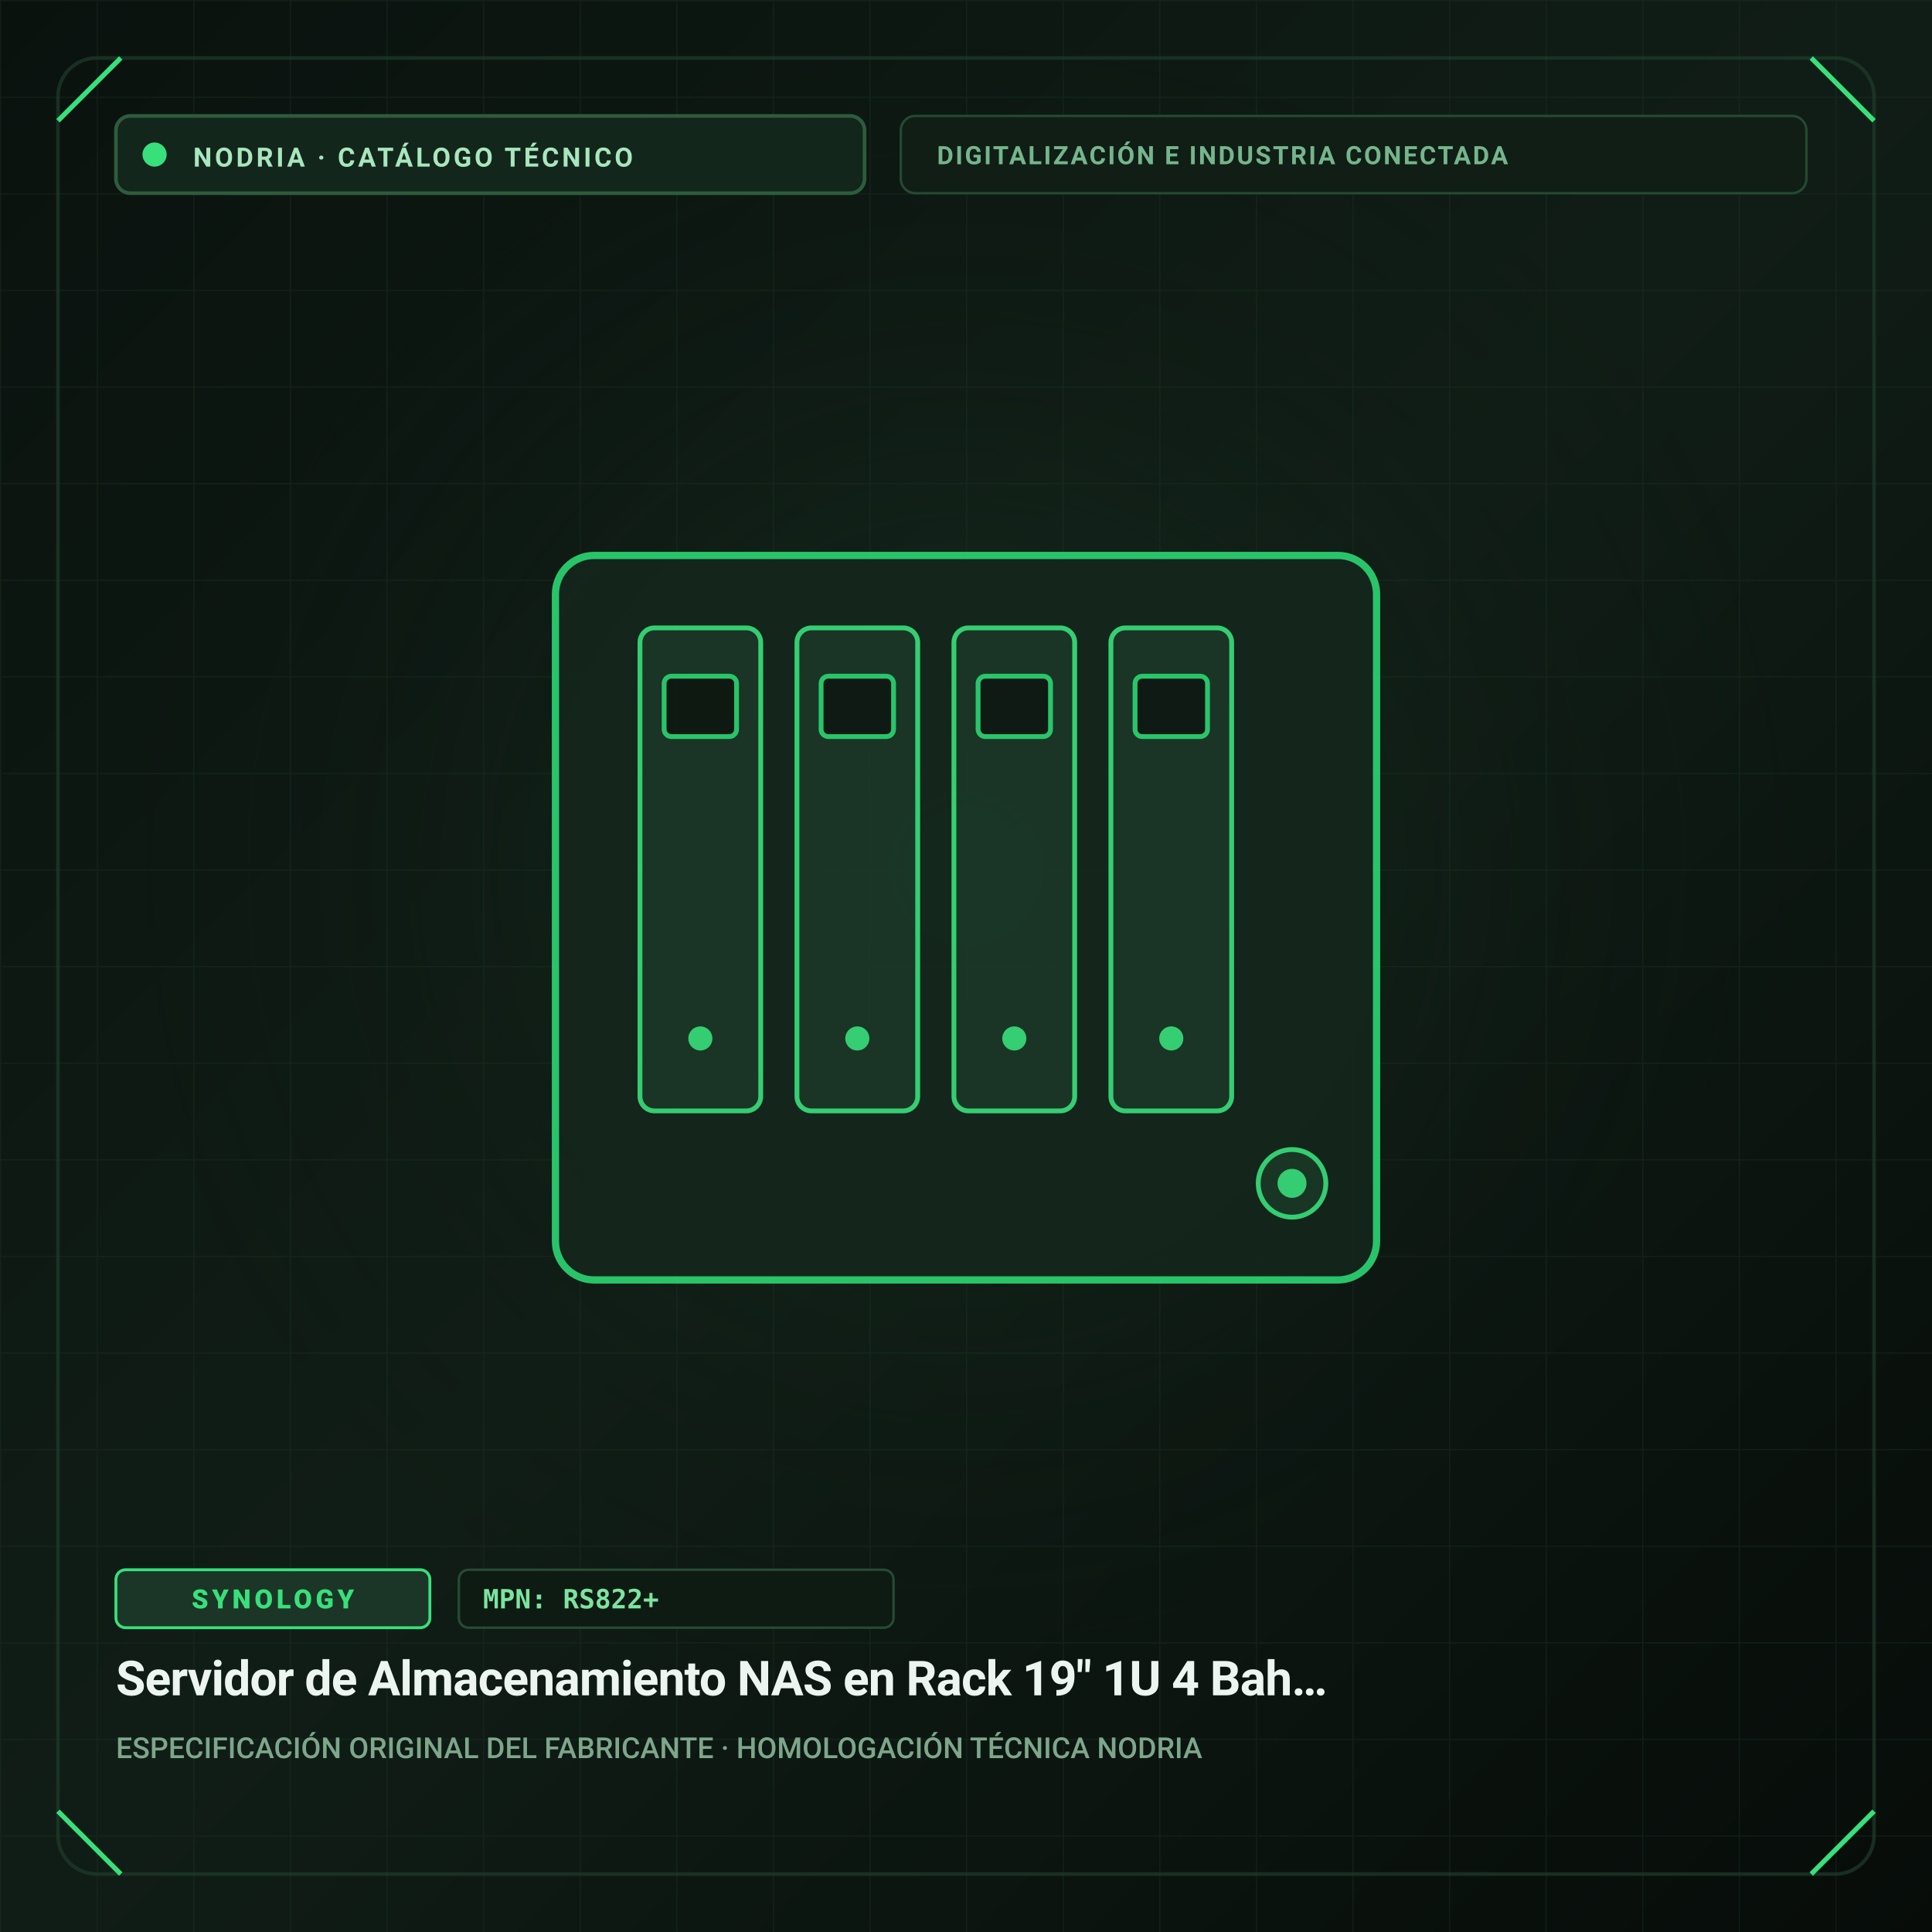
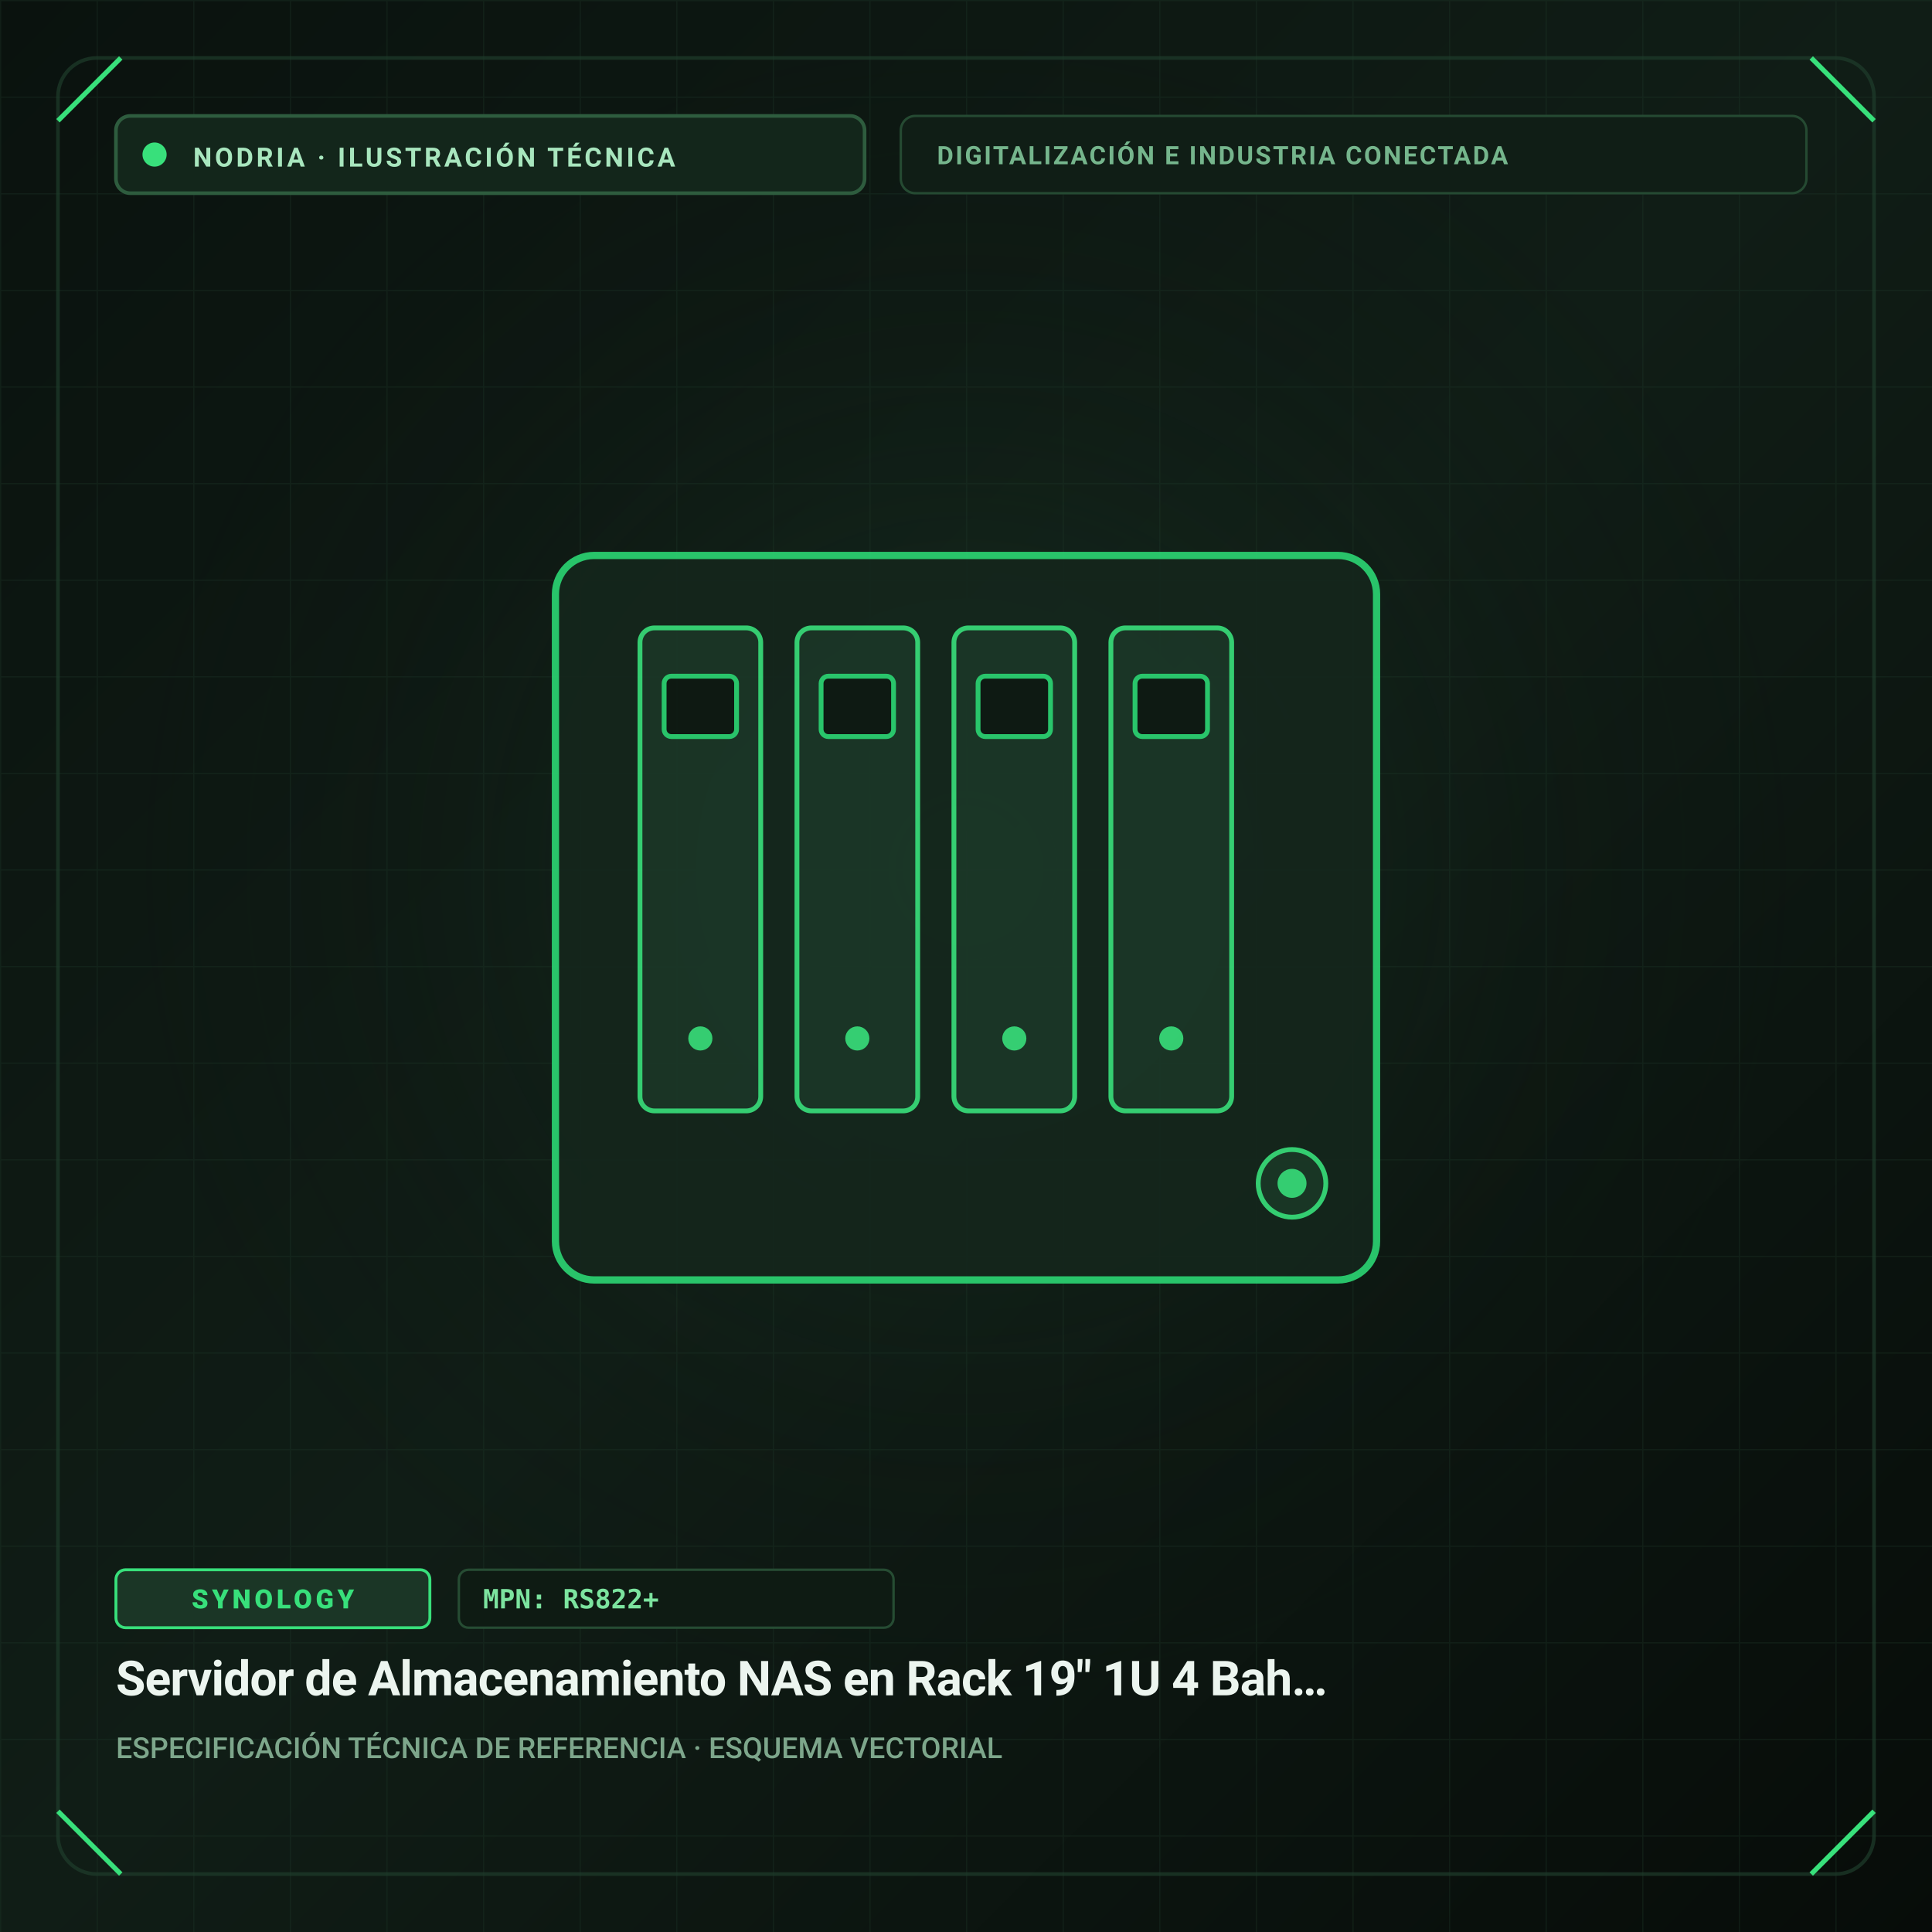
<svg xmlns="http://www.w3.org/2000/svg" viewBox="0 0 800 800" width="800" height="800">
  <defs>
    <linearGradient id="bg-grad" x1="0%" y1="0%" x2="100%" y2="100%">
      <stop offset="0%" stop-color="#0a120e" />
      <stop offset="50%" stop-color="#101d16" />
      <stop offset="100%" stop-color="#070c09" />
    </linearGradient>
    <radialGradient id="center-glow" cx="50%" cy="45%" r="45%">
      <stop offset="0%" stop-color="#234c34" stop-opacity="0.45" />
      <stop offset="70%" stop-color="#101e16" stop-opacity="0.1" />
      <stop offset="100%" stop-color="#0a120e" stop-opacity="0" />
    </radialGradient>
    <pattern id="tech-grid" width="40" height="40" patternUnits="userSpaceOnUse">
      <path d="M 40 0 L 0 0 0 40" fill="none" stroke="#1d3829" stroke-width="1" stroke-opacity="0.35" />
    </pattern>
  </defs>
  <rect width="800" height="800" fill="url(#bg-grad)" />
  <rect width="800" height="800" fill="url(#center-glow)" />
  <rect width="800" height="800" fill="url(#tech-grid)" />
  <rect x="24" y="24" width="752" height="752" rx="16" fill="none" stroke="#1f3d2b" stroke-width="1.5" stroke-opacity="0.7" />
  <line x1="24" y1="50" x2="50" y2="24" stroke="#38e07b" stroke-width="2" />
  <line x1="776" y1="50" x2="750" y2="24" stroke="#38e07b" stroke-width="2" />
  <line x1="24" y1="750" x2="50" y2="776" stroke="#38e07b" stroke-width="2" />
  <line x1="776" y1="750" x2="750" y2="776" stroke="#38e07b" stroke-width="2" />
  <g transform="translate(48, 48)">
    <rect x="0" y="0" width="310" height="32" rx="6" fill="#13261b" stroke="#2e5c3e" stroke-width="1.5" />
    <circle cx="16" cy="16" r="5" fill="#38e07b" />
-     <text x="32" y="21" font-family="-apple-system, BlinkMacSystemFont, 'Segoe UI', Roboto, sans-serif" font-size="11" font-weight="700" fill="#a8e6be" letter-spacing="1.2">NODRIA · CATÁLOGO TÉCNICO</text>
+     <text x="32" y="21" font-family="-apple-system, BlinkMacSystemFont, 'Segoe UI', Roboto, sans-serif" font-size="11" font-weight="700" fill="#a8e6be" letter-spacing="1.2">NODRIA · ILUSTRACIÓN TÉCNICA</text>
    <rect x="325" y="0" width="375" height="32" rx="6" fill="#101e16" stroke="#254a32" stroke-width="1" />
    <text x="340" y="20" font-family="-apple-system, BlinkMacSystemFont, 'Segoe UI', Roboto, sans-serif" font-size="10.5" font-weight="600" fill="#75b58c" letter-spacing="0.8">DIGITALIZACIÓN E INDUSTRIA CONECTADA</text>
  </g>
  <g id="product-schematic">
    <g stroke="#38e07b" stroke-width="2" fill="none" opacity="0.9">
      <rect x="230" y="230" width="340" height="300" rx="16" fill="#14261c" stroke="#2bd673" stroke-width="3" />
      <rect x="265" y="260" width="50" height="200" rx="6" fill="#1b3627" stroke="#38e07b" stroke-width="2" />
      <rect x="275" y="280" width="30" height="25" rx="3" fill="#0d1812" stroke="#2bd673" />
      <circle cx="290" cy="430" r="4" fill="#38e07b" />
      <rect x="330" y="260" width="50" height="200" rx="6" fill="#1b3627" stroke="#38e07b" stroke-width="2" />
      <rect x="340" y="280" width="30" height="25" rx="3" fill="#0d1812" stroke="#2bd673" />
      <circle cx="355" cy="430" r="4" fill="#38e07b" />
      <rect x="395" y="260" width="50" height="200" rx="6" fill="#1b3627" stroke="#38e07b" stroke-width="2" />
      <rect x="405" y="280" width="30" height="25" rx="3" fill="#0d1812" stroke="#2bd673" />
      <circle cx="420" cy="430" r="4" fill="#38e07b" />
      <rect x="460" y="260" width="50" height="200" rx="6" fill="#1b3627" stroke="#38e07b" stroke-width="2" />
      <rect x="470" y="280" width="30" height="25" rx="3" fill="#0d1812" stroke="#2bd673" />
      <circle cx="485" cy="430" r="4" fill="#38e07b" />
      <circle cx="535" cy="490" r="14" fill="#1b3827" stroke="#38e07b" stroke-width="2" />
      <circle cx="535" cy="490" r="5" fill="#38e07b" />
    </g>
  </g>
  <g transform="translate(48, 650)">
    <rect x="0" y="0" width="130" height="24" rx="4" fill="#1b3626" stroke="#38e07b" stroke-width="1.2" />
    <text x="65" y="16" font-family="-apple-system, BlinkMacSystemFont, 'Segoe UI', Roboto, sans-serif" font-size="11" font-weight="800" fill="#38e07b" letter-spacing="1.5" text-anchor="middle">SYNOLOGY</text>
    <rect x="142" y="0" width="180" height="24" rx="4" fill="#0e1b13" stroke="#264c33" stroke-width="1" />
    <text x="152" y="16" font-family="'SF Mono', Consolas, Monaco, monospace" font-size="11" font-weight="600" fill="#7ce49f">MPN: RS822+</text>
    <text x="0" y="52" font-family="-apple-system, BlinkMacSystemFont, 'Segoe UI', Roboto, sans-serif" font-size="20" font-weight="700" fill="#ecf5ef" letter-spacing="-0.3">
      Servidor de Almacenamiento NAS en Rack 19" 1U 4 Bah…
    </text>
    <text x="0" y="78" font-family="-apple-system, BlinkMacSystemFont, 'Segoe UI', Roboto, sans-serif" font-size="12" font-weight="500" fill="#7da68b">
-       ESPECIFICACIÓN ORIGINAL DEL FABRICANTE · HOMOLOGACIÓN TÉCNICA NODRIA
+       ESPECIFICACIÓN TÉCNICA DE REFERENCIA · ESQUEMA VECTORIAL
    </text>
  </g>
</svg>
